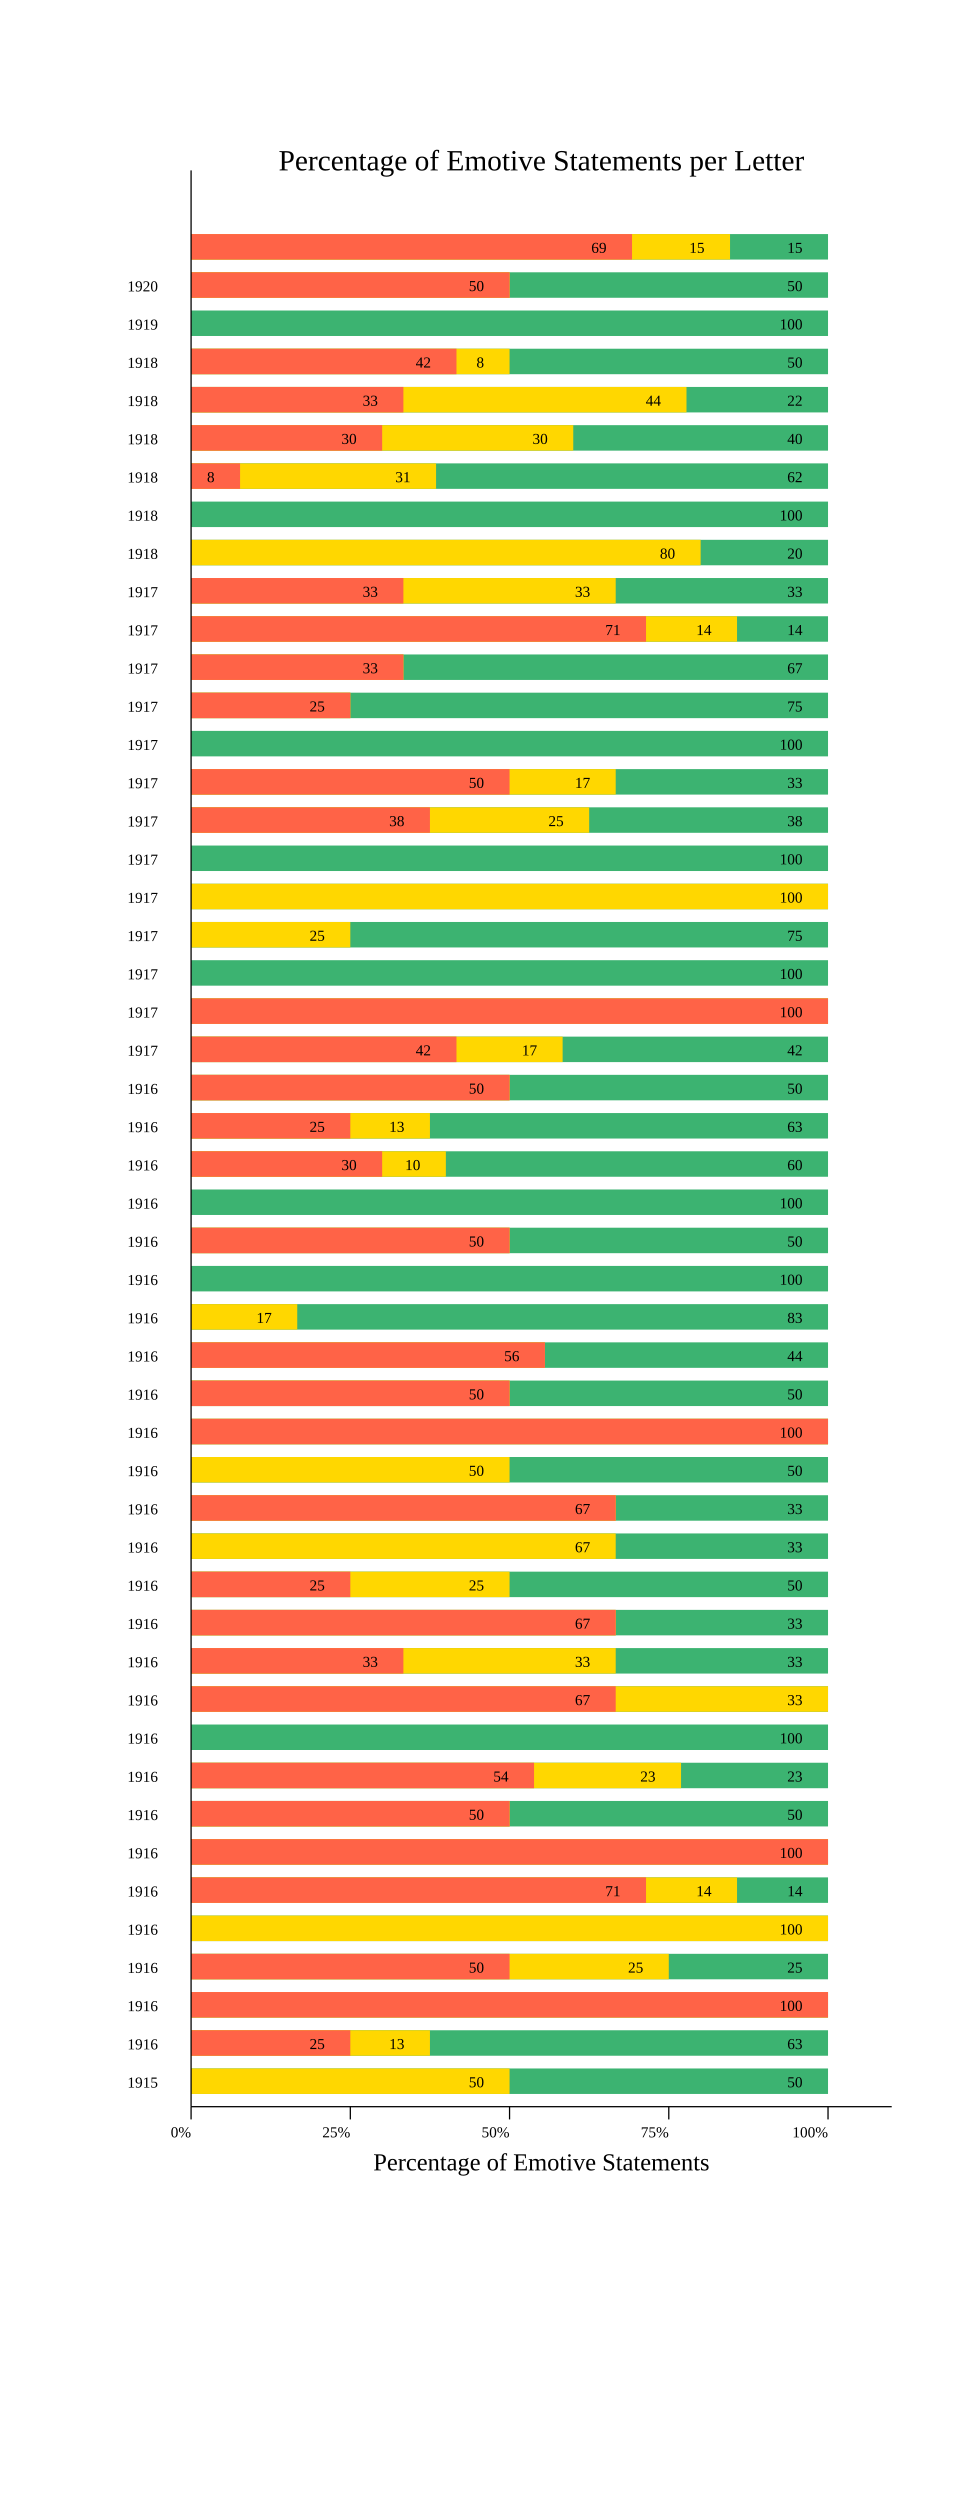
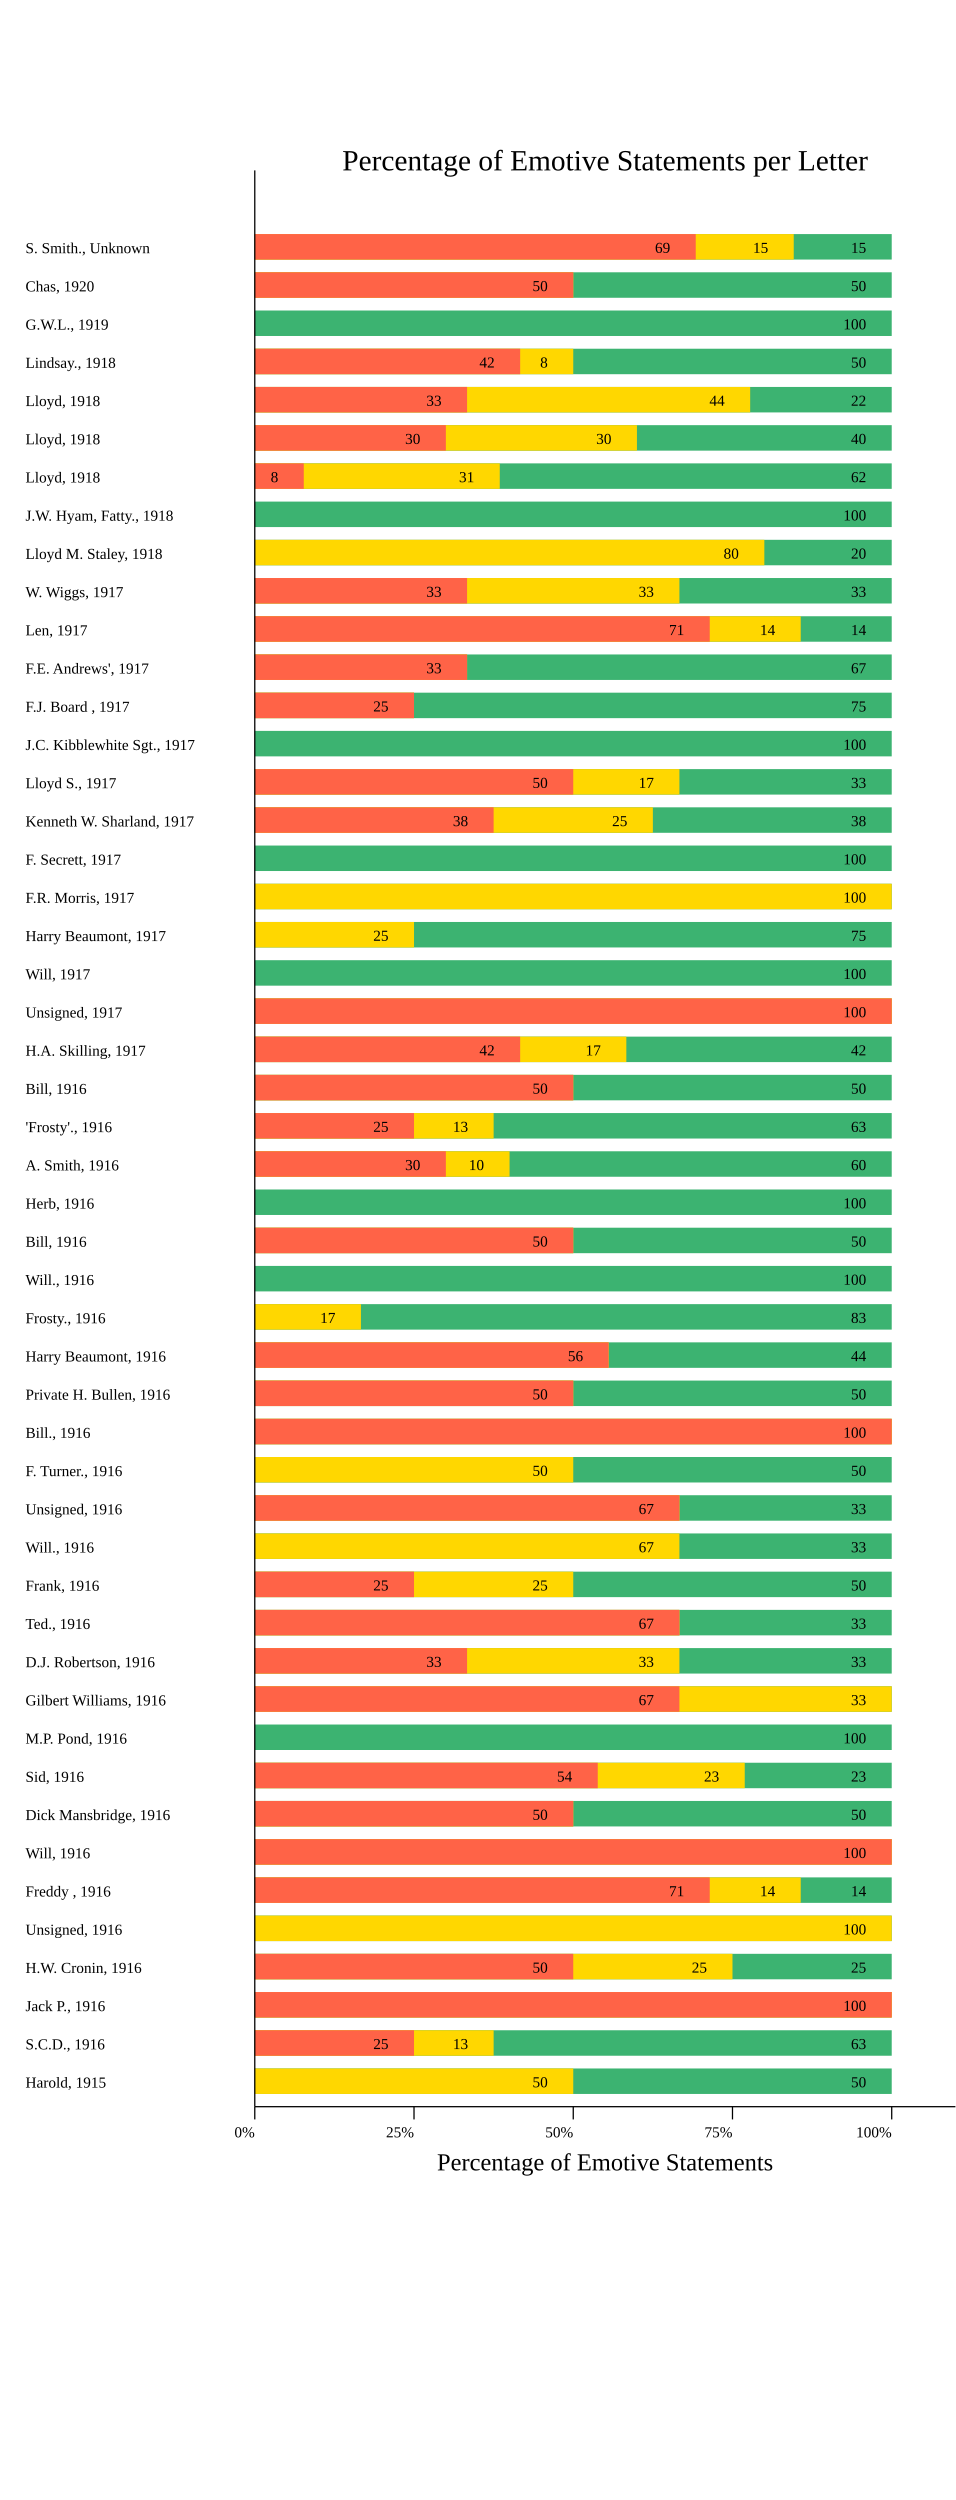
- <svg xmlns="http://www.w3.org/2000/svg" height="1570" width="600" viewBox="-150, -1620, 750, 1895">
+ <svg xmlns="http://www.w3.org/2000/svg" height="1570" width="600" viewBox="-200, -1620, 750, 1895">
  <rect x=" 0" y="-30" width="500" height="20" opacity="1" fill="#3CB371" />
  <text x="480" y="-18" text-anchor="end" dominant-baseline="middle">50</text>
  <rect x=" 0" y="-30" width="250" height="20" opacity="1" fill="#FFD700" />
  <text x="230" y="-18" text-anchor="end" dominant-baseline="middle">50</text>
  <rect x=" 0" y="-30" width="0" height="20" opacity="1" fill="#FF6347" />
-   <text x="-50" y="-15" fill="black">1915</text>
+   <text x="-180" y="-15" fill="black">Harold, 1915</text>
  <rect x=" 0" y="-60" width="500" height="20" opacity="1" fill="#3CB371" />
  <text x="480" y="-48" text-anchor="end" dominant-baseline="middle">63</text>
  <rect x=" 0" y="-60" width="187.5" height="20" opacity="1" fill="#FFD700" />
  <text x="167.5" y="-48" text-anchor="end" dominant-baseline="middle">13</text>
  <rect x=" 0" y="-60" width="125" height="20" opacity="1" fill="#FF6347" />
  <text x="105" y="-48" text-anchor="end" dominant-baseline="middle">25</text>
-   <text x="-50" y="-45" fill="black">1916</text>
+   <text x="-180" y="-45" fill="black">S.C.D., 1916</text>
  <rect x=" 0" y="-90" width="500" height="20" opacity="1" fill="#3CB371" />
  <rect x=" 0" y="-90" width="500" height="20" opacity="1" fill="#FFD700" />
  <rect x=" 0" y="-90" width="500" height="20" opacity="1" fill="#FF6347" />
  <text x="480" y="-78" text-anchor="end" dominant-baseline="middle">100</text>
-   <text x="-50" y="-75" fill="black">1916</text>
+   <text x="-180" y="-75" fill="black">Jack P., 1916</text>
  <rect x=" 0" y="-120" width="500" height="20" opacity="1" fill="#3CB371" />
  <text x="480" y="-108" text-anchor="end" dominant-baseline="middle">25</text>
  <rect x=" 0" y="-120" width="375" height="20" opacity="1" fill="#FFD700" />
  <text x="355" y="-108" text-anchor="end" dominant-baseline="middle">25</text>
  <rect x=" 0" y="-120" width="250" height="20" opacity="1" fill="#FF6347" />
  <text x="230" y="-108" text-anchor="end" dominant-baseline="middle">50</text>
-   <text x="-50" y="-105" fill="black">1916</text>
+   <text x="-180" y="-105" fill="black">H.W. Cronin, 1916</text>
  <rect x=" 0" y="-150" width="500" height="20" opacity="1" fill="#3CB371" />
  <rect x=" 0" y="-150" width="500" height="20" opacity="1" fill="#FFD700" />
  <text x="480" y="-138" text-anchor="end" dominant-baseline="middle">100</text>
  <rect x=" 0" y="-150" width="0" height="20" opacity="1" fill="#FF6347" />
-   <text x="-50" y="-135" fill="black">1916</text>
+   <text x="-180" y="-135" fill="black">Unsigned, 1916</text>
  <rect x=" 0" y="-180" width="500" height="20" opacity="1" fill="#3CB371" />
  <text x="480" y="-168" text-anchor="end" dominant-baseline="middle">14</text>
  <rect x=" 0" y="-180" width="428.571" height="20" opacity="1" fill="#FFD700" />
  <text x="408.571" y="-168" text-anchor="end" dominant-baseline="middle">14</text>
  <rect x=" 0" y="-180" width="357.143" height="20" opacity="1" fill="#FF6347" />
  <text x="337.143" y="-168" text-anchor="end" dominant-baseline="middle">71</text>
-   <text x="-50" y="-165" fill="black">1916</text>
+   <text x="-180" y="-165" fill="black">Freddy , 1916</text>
  <rect x=" 0" y="-210" width="500" height="20" opacity="1" fill="#3CB371" />
  <rect x=" 0" y="-210" width="500" height="20" opacity="1" fill="#FFD700" />
  <rect x=" 0" y="-210" width="500" height="20" opacity="1" fill="#FF6347" />
  <text x="480" y="-198" text-anchor="end" dominant-baseline="middle">100</text>
-   <text x="-50" y="-195" fill="black">1916</text>
+   <text x="-180" y="-195" fill="black">Will, 1916</text>
  <rect x=" 0" y="-240" width="500" height="20" opacity="1" fill="#3CB371" />
  <text x="480" y="-228" text-anchor="end" dominant-baseline="middle">50</text>
  <rect x=" 0" y="-240" width="250" height="20" opacity="1" fill="#FFD700" />
  <rect x=" 0" y="-240" width="250" height="20" opacity="1" fill="#FF6347" />
  <text x="230" y="-228" text-anchor="end" dominant-baseline="middle">50</text>
-   <text x="-50" y="-225" fill="black">1916</text>
+   <text x="-180" y="-225" fill="black">Dick Mansbridge, 1916</text>
  <rect x=" 0" y="-270" width="500" height="20" opacity="1" fill="#3CB371" />
  <text x="480" y="-258" text-anchor="end" dominant-baseline="middle">23</text>
  <rect x=" 0" y="-270" width="384.615" height="20" opacity="1" fill="#FFD700" />
  <text x="364.615" y="-258" text-anchor="end" dominant-baseline="middle">23</text>
  <rect x=" 0" y="-270" width="269.231" height="20" opacity="1" fill="#FF6347" />
  <text x="249.231" y="-258" text-anchor="end" dominant-baseline="middle">54</text>
-   <text x="-50" y="-255" fill="black">1916</text>
+   <text x="-180" y="-255" fill="black">Sid, 1916</text>
  <rect x=" 0" y="-300" width="500" height="20" opacity="1" fill="#3CB371" />
  <text x="480" y="-288" text-anchor="end" dominant-baseline="middle">100</text>
  <rect x=" 0" y="-300" width="0" height="20" opacity="1" fill="#FFD700" />
  <rect x=" 0" y="-300" width="0" height="20" opacity="1" fill="#FF6347" />
-   <text x="-50" y="-285" fill="black">1916</text>
+   <text x="-180" y="-285" fill="black">M.P. Pond, 1916</text>
  <rect x=" 0" y="-330" width="500" height="20" opacity="1" fill="#3CB371" />
  <rect x=" 0" y="-330" width="500" height="20" opacity="1" fill="#FFD700" />
  <text x="480" y="-318" text-anchor="end" dominant-baseline="middle">33</text>
  <rect x=" 0" y="-330" width="333.333" height="20" opacity="1" fill="#FF6347" />
  <text x="313.333" y="-318" text-anchor="end" dominant-baseline="middle">67</text>
-   <text x="-50" y="-315" fill="black">1916</text>
+   <text x="-180" y="-315" fill="black">Gilbert Williams, 1916</text>
  <rect x=" 0" y="-360" width="500" height="20" opacity="1" fill="#3CB371" />
  <text x="480" y="-348" text-anchor="end" dominant-baseline="middle">33</text>
  <rect x=" 0" y="-360" width="333.333" height="20" opacity="1" fill="#FFD700" />
  <text x="313.333" y="-348" text-anchor="end" dominant-baseline="middle">33</text>
  <rect x=" 0" y="-360" width="166.667" height="20" opacity="1" fill="#FF6347" />
  <text x="146.667" y="-348" text-anchor="end" dominant-baseline="middle">33</text>
-   <text x="-50" y="-345" fill="black">1916</text>
+   <text x="-180" y="-345" fill="black">D.J. Robertson, 1916</text>
  <rect x=" 0" y="-390" width="500" height="20" opacity="1" fill="#3CB371" />
  <text x="480" y="-378" text-anchor="end" dominant-baseline="middle">33</text>
  <rect x=" 0" y="-390" width="333.333" height="20" opacity="1" fill="#FFD700" />
  <rect x=" 0" y="-390" width="333.333" height="20" opacity="1" fill="#FF6347" />
  <text x="313.333" y="-378" text-anchor="end" dominant-baseline="middle">67</text>
-   <text x="-50" y="-375" fill="black">1916</text>
+   <text x="-180" y="-375" fill="black"> Ted., 1916</text>
  <rect x=" 0" y="-420" width="500" height="20" opacity="1" fill="#3CB371" />
  <text x="480" y="-408" text-anchor="end" dominant-baseline="middle">50</text>
  <rect x=" 0" y="-420" width="250" height="20" opacity="1" fill="#FFD700" />
  <text x="230" y="-408" text-anchor="end" dominant-baseline="middle">25</text>
  <rect x=" 0" y="-420" width="125" height="20" opacity="1" fill="#FF6347" />
  <text x="105" y="-408" text-anchor="end" dominant-baseline="middle">25</text>
-   <text x="-50" y="-405" fill="black">1916</text>
+   <text x="-180" y="-405" fill="black"> Frank, 1916</text>
  <rect x=" 0" y="-450" width="500" height="20" opacity="1" fill="#3CB371" />
  <text x="480" y="-438" text-anchor="end" dominant-baseline="middle">33</text>
  <rect x=" 0" y="-450" width="333.333" height="20" opacity="1" fill="#FFD700" />
  <text x="313.333" y="-438" text-anchor="end" dominant-baseline="middle">67</text>
  <rect x=" 0" y="-450" width="0" height="20" opacity="1" fill="#FF6347" />
-   <text x="-50" y="-435" fill="black">1916</text>
+   <text x="-180" y="-435" fill="black">Will., 1916</text>
  <rect x=" 0" y="-480" width="500" height="20" opacity="1" fill="#3CB371" />
  <text x="480" y="-468" text-anchor="end" dominant-baseline="middle">33</text>
  <rect x=" 0" y="-480" width="333.333" height="20" opacity="1" fill="#FFD700" />
  <rect x=" 0" y="-480" width="333.333" height="20" opacity="1" fill="#FF6347" />
  <text x="313.333" y="-468" text-anchor="end" dominant-baseline="middle">67</text>
-   <text x="-50" y="-465" fill="black">1916</text>
+   <text x="-180" y="-465" fill="black">Unsigned, 1916</text>
  <rect x=" 0" y="-510" width="500" height="20" opacity="1" fill="#3CB371" />
  <text x="480" y="-498" text-anchor="end" dominant-baseline="middle">50</text>
  <rect x=" 0" y="-510" width="250" height="20" opacity="1" fill="#FFD700" />
  <text x="230" y="-498" text-anchor="end" dominant-baseline="middle">50</text>
  <rect x=" 0" y="-510" width="0" height="20" opacity="1" fill="#FF6347" />
-   <text x="-50" y="-495" fill="black">1916</text>
+   <text x="-180" y="-495" fill="black">F. Turner., 1916</text>
  <rect x=" 0" y="-540" width="500" height="20" opacity="1" fill="#3CB371" />
  <rect x=" 0" y="-540" width="500" height="20" opacity="1" fill="#FFD700" />
  <rect x=" 0" y="-540" width="500" height="20" opacity="1" fill="#FF6347" />
  <text x="480" y="-528" text-anchor="end" dominant-baseline="middle">100</text>
-   <text x="-50" y="-525" fill="black">1916</text>
+   <text x="-180" y="-525" fill="black">Bill., 1916</text>
  <rect x=" 0" y="-570" width="500" height="20" opacity="1" fill="#3CB371" />
  <text x="480" y="-558" text-anchor="end" dominant-baseline="middle">50</text>
  <rect x=" 0" y="-570" width="250" height="20" opacity="1" fill="#FFD700" />
  <rect x=" 0" y="-570" width="250" height="20" opacity="1" fill="#FF6347" />
  <text x="230" y="-558" text-anchor="end" dominant-baseline="middle">50</text>
-   <text x="-50" y="-555" fill="black">1916</text>
+   <text x="-180" y="-555" fill="black">Private H. Bullen, 1916</text>
  <rect x=" 0" y="-600" width="500" height="20" opacity="1" fill="#3CB371" />
  <text x="480" y="-588" text-anchor="end" dominant-baseline="middle">44</text>
  <rect x=" 0" y="-600" width="277.778" height="20" opacity="1" fill="#FFD700" />
  <rect x=" 0" y="-600" width="277.778" height="20" opacity="1" fill="#FF6347" />
  <text x="257.778" y="-588" text-anchor="end" dominant-baseline="middle">56</text>
-   <text x="-50" y="-585" fill="black">1916</text>
+   <text x="-180" y="-585" fill="black">Harry Beaumont, 1916</text>
  <rect x=" 0" y="-630" width="500" height="20" opacity="1" fill="#3CB371" />
  <text x="480" y="-618" text-anchor="end" dominant-baseline="middle">83</text>
  <rect x=" 0" y="-630" width="83.333" height="20" opacity="1" fill="#FFD700" />
  <text x="63.333" y="-618" text-anchor="end" dominant-baseline="middle">17</text>
  <rect x=" 0" y="-630" width="0" height="20" opacity="1" fill="#FF6347" />
-   <text x="-50" y="-615" fill="black">1916</text>
+   <text x="-180" y="-615" fill="black">Frosty., 1916</text>
  <rect x=" 0" y="-660" width="500" height="20" opacity="1" fill="#3CB371" />
  <text x="480" y="-648" text-anchor="end" dominant-baseline="middle">100</text>
  <rect x=" 0" y="-660" width="0" height="20" opacity="1" fill="#FFD700" />
  <rect x=" 0" y="-660" width="0" height="20" opacity="1" fill="#FF6347" />
-   <text x="-50" y="-645" fill="black">1916</text>
+   <text x="-180" y="-645" fill="black">Will., 1916</text>
  <rect x=" 0" y="-690" width="500" height="20" opacity="1" fill="#3CB371" />
  <text x="480" y="-678" text-anchor="end" dominant-baseline="middle">50</text>
  <rect x=" 0" y="-690" width="250" height="20" opacity="1" fill="#FFD700" />
  <rect x=" 0" y="-690" width="250" height="20" opacity="1" fill="#FF6347" />
  <text x="230" y="-678" text-anchor="end" dominant-baseline="middle">50</text>
-   <text x="-50" y="-675" fill="black">1916</text>
+   <text x="-180" y="-675" fill="black">Bill, 1916</text>
  <rect x=" 0" y="-720" width="500" height="20" opacity="1" fill="#3CB371" />
  <text x="480" y="-708" text-anchor="end" dominant-baseline="middle">100</text>
  <rect x=" 0" y="-720" width="0" height="20" opacity="1" fill="#FFD700" />
  <rect x=" 0" y="-720" width="0" height="20" opacity="1" fill="#FF6347" />
-   <text x="-50" y="-705" fill="black">1916</text>
+   <text x="-180" y="-705" fill="black">Herb, 1916</text>
  <rect x=" 0" y="-750" width="500" height="20" opacity="1" fill="#3CB371" />
  <text x="480" y="-738" text-anchor="end" dominant-baseline="middle">60</text>
  <rect x=" 0" y="-750" width="200" height="20" opacity="1" fill="#FFD700" />
  <text x="180" y="-738" text-anchor="end" dominant-baseline="middle">10</text>
  <rect x=" 0" y="-750" width="150" height="20" opacity="1" fill="#FF6347" />
  <text x="130" y="-738" text-anchor="end" dominant-baseline="middle">30</text>
-   <text x="-50" y="-735" fill="black">1916</text>
+   <text x="-180" y="-735" fill="black">A. Smith, 1916</text>
  <rect x=" 0" y="-780" width="500" height="20" opacity="1" fill="#3CB371" />
  <text x="480" y="-768" text-anchor="end" dominant-baseline="middle">63</text>
  <rect x=" 0" y="-780" width="187.5" height="20" opacity="1" fill="#FFD700" />
  <text x="167.5" y="-768" text-anchor="end" dominant-baseline="middle">13</text>
  <rect x=" 0" y="-780" width="125" height="20" opacity="1" fill="#FF6347" />
  <text x="105" y="-768" text-anchor="end" dominant-baseline="middle">25</text>
-   <text x="-50" y="-765" fill="black">1916</text>
+   <text x="-180" y="-765" fill="black">'Frosty'., 1916</text>
  <rect x=" 0" y="-810" width="500" height="20" opacity="1" fill="#3CB371" />
  <text x="480" y="-798" text-anchor="end" dominant-baseline="middle">50</text>
  <rect x=" 0" y="-810" width="250" height="20" opacity="1" fill="#FFD700" />
  <rect x=" 0" y="-810" width="250" height="20" opacity="1" fill="#FF6347" />
  <text x="230" y="-798" text-anchor="end" dominant-baseline="middle">50</text>
-   <text x="-50" y="-795" fill="black">1916</text>
+   <text x="-180" y="-795" fill="black">Bill, 1916</text>
  <rect x=" 0" y="-840" width="500" height="20" opacity="1" fill="#3CB371" />
  <text x="480" y="-828" text-anchor="end" dominant-baseline="middle">42</text>
  <rect x=" 0" y="-840" width="291.667" height="20" opacity="1" fill="#FFD700" />
  <text x="271.667" y="-828" text-anchor="end" dominant-baseline="middle">17</text>
  <rect x=" 0" y="-840" width="208.333" height="20" opacity="1" fill="#FF6347" />
  <text x="188.333" y="-828" text-anchor="end" dominant-baseline="middle">42</text>
-   <text x="-50" y="-825" fill="black">1917</text>
+   <text x="-180" y="-825" fill="black"> H.A. Skilling, 1917</text>
  <rect x=" 0" y="-870" width="500" height="20" opacity="1" fill="#3CB371" />
  <rect x=" 0" y="-870" width="500" height="20" opacity="1" fill="#FFD700" />
  <rect x=" 0" y="-870" width="500" height="20" opacity="1" fill="#FF6347" />
  <text x="480" y="-858" text-anchor="end" dominant-baseline="middle">100</text>
-   <text x="-50" y="-855" fill="black">1917</text>
+   <text x="-180" y="-855" fill="black">Unsigned, 1917</text>
  <rect x=" 0" y="-900" width="500" height="20" opacity="1" fill="#3CB371" />
  <text x="480" y="-888" text-anchor="end" dominant-baseline="middle">100</text>
  <rect x=" 0" y="-900" width="0" height="20" opacity="1" fill="#FFD700" />
  <rect x=" 0" y="-900" width="0" height="20" opacity="1" fill="#FF6347" />
-   <text x="-50" y="-885" fill="black">1917</text>
+   <text x="-180" y="-885" fill="black">Will, 1917</text>
  <rect x=" 0" y="-930" width="500" height="20" opacity="1" fill="#3CB371" />
  <text x="480" y="-918" text-anchor="end" dominant-baseline="middle">75</text>
  <rect x=" 0" y="-930" width="125" height="20" opacity="1" fill="#FFD700" />
  <text x="105" y="-918" text-anchor="end" dominant-baseline="middle">25</text>
  <rect x=" 0" y="-930" width="0" height="20" opacity="1" fill="#FF6347" />
-   <text x="-50" y="-915" fill="black">1917</text>
+   <text x="-180" y="-915" fill="black">Harry Beaumont, 1917</text>
  <rect x=" 0" y="-960" width="500" height="20" opacity="1" fill="#3CB371" />
  <rect x=" 0" y="-960" width="500" height="20" opacity="1" fill="#FFD700" />
  <text x="480" y="-948" text-anchor="end" dominant-baseline="middle">100</text>
  <rect x=" 0" y="-960" width="0" height="20" opacity="1" fill="#FF6347" />
-   <text x="-50" y="-945" fill="black">1917</text>
+   <text x="-180" y="-945" fill="black">F.R. Morris, 1917</text>
  <rect x=" 0" y="-990" width="500" height="20" opacity="1" fill="#3CB371" />
  <text x="480" y="-978" text-anchor="end" dominant-baseline="middle">100</text>
  <rect x=" 0" y="-990" width="0" height="20" opacity="1" fill="#FFD700" />
  <rect x=" 0" y="-990" width="0" height="20" opacity="1" fill="#FF6347" />
-   <text x="-50" y="-975" fill="black">1917</text>
+   <text x="-180" y="-975" fill="black">F. Secrett, 1917</text>
  <rect x=" 0" y="-1020" width="500" height="20" opacity="1" fill="#3CB371" />
  <text x="480" y="-1008" text-anchor="end" dominant-baseline="middle">38</text>
  <rect x=" 0" y="-1020" width="312.5" height="20" opacity="1" fill="#FFD700" />
  <text x="292.5" y="-1008" text-anchor="end" dominant-baseline="middle">25</text>
  <rect x=" 0" y="-1020" width="187.5" height="20" opacity="1" fill="#FF6347" />
  <text x="167.5" y="-1008" text-anchor="end" dominant-baseline="middle">38</text>
-   <text x="-50" y="-1005" fill="black">1917</text>
+   <text x="-180" y="-1005" fill="black">Kenneth W. Sharland, 1917</text>
  <rect x=" 0" y="-1050" width="500" height="20" opacity="1" fill="#3CB371" />
  <text x="480" y="-1038" text-anchor="end" dominant-baseline="middle">33</text>
  <rect x=" 0" y="-1050" width="333.333" height="20" opacity="1" fill="#FFD700" />
  <text x="313.333" y="-1038" text-anchor="end" dominant-baseline="middle">17</text>
  <rect x=" 0" y="-1050" width="250" height="20" opacity="1" fill="#FF6347" />
  <text x="230" y="-1038" text-anchor="end" dominant-baseline="middle">50</text>
-   <text x="-50" y="-1035" fill="black">1917</text>
+   <text x="-180" y="-1035" fill="black">Lloyd S., 1917</text>
  <rect x=" 0" y="-1080" width="500" height="20" opacity="1" fill="#3CB371" />
  <text x="480" y="-1068" text-anchor="end" dominant-baseline="middle">100</text>
  <rect x=" 0" y="-1080" width="0" height="20" opacity="1" fill="#FFD700" />
  <rect x=" 0" y="-1080" width="0" height="20" opacity="1" fill="#FF6347" />
-   <text x="-50" y="-1065" fill="black">1917</text>
+   <text x="-180" y="-1065" fill="black">J.C. Kibblewhite Sgt., 1917</text>
  <rect x=" 0" y="-1110" width="500" height="20" opacity="1" fill="#3CB371" />
  <text x="480" y="-1098" text-anchor="end" dominant-baseline="middle">75</text>
  <rect x=" 0" y="-1110" width="125" height="20" opacity="1" fill="#FFD700" />
  <rect x=" 0" y="-1110" width="125" height="20" opacity="1" fill="#FF6347" />
  <text x="105" y="-1098" text-anchor="end" dominant-baseline="middle">25</text>
-   <text x="-50" y="-1095" fill="black">1917</text>
+   <text x="-180" y="-1095" fill="black"> F.J. Board , 1917</text>
  <rect x=" 0" y="-1140" width="500" height="20" opacity="1" fill="#3CB371" />
  <text x="480" y="-1128" text-anchor="end" dominant-baseline="middle">67</text>
  <rect x=" 0" y="-1140" width="166.667" height="20" opacity="1" fill="#FFD700" />
  <rect x=" 0" y="-1140" width="166.667" height="20" opacity="1" fill="#FF6347" />
  <text x="146.667" y="-1128" text-anchor="end" dominant-baseline="middle">33</text>
-   <text x="-50" y="-1125" fill="black">1917</text>
+   <text x="-180" y="-1125" fill="black">F.E. Andrews', 1917</text>
  <rect x=" 0" y="-1170" width="500" height="20" opacity="1" fill="#3CB371" />
  <text x="480" y="-1158" text-anchor="end" dominant-baseline="middle">14</text>
  <rect x=" 0" y="-1170" width="428.571" height="20" opacity="1" fill="#FFD700" />
  <text x="408.571" y="-1158" text-anchor="end" dominant-baseline="middle">14</text>
  <rect x=" 0" y="-1170" width="357.143" height="20" opacity="1" fill="#FF6347" />
  <text x="337.143" y="-1158" text-anchor="end" dominant-baseline="middle">71</text>
-   <text x="-50" y="-1155" fill="black">1917</text>
+   <text x="-180" y="-1155" fill="black">Len, 1917</text>
  <rect x=" 0" y="-1200" width="500" height="20" opacity="1" fill="#3CB371" />
  <text x="480" y="-1188" text-anchor="end" dominant-baseline="middle">33</text>
  <rect x=" 0" y="-1200" width="333.333" height="20" opacity="1" fill="#FFD700" />
  <text x="313.333" y="-1188" text-anchor="end" dominant-baseline="middle">33</text>
  <rect x=" 0" y="-1200" width="166.667" height="20" opacity="1" fill="#FF6347" />
  <text x="146.667" y="-1188" text-anchor="end" dominant-baseline="middle">33</text>
-   <text x="-50" y="-1185" fill="black">1917</text>
+   <text x="-180" y="-1185" fill="black">W. Wiggs, 1917</text>
  <rect x=" 0" y="-1230" width="500" height="20" opacity="1" fill="#3CB371" />
  <text x="480" y="-1218" text-anchor="end" dominant-baseline="middle">20</text>
  <rect x=" 0" y="-1230" width="400" height="20" opacity="1" fill="#FFD700" />
  <text x="380" y="-1218" text-anchor="end" dominant-baseline="middle">80</text>
  <rect x=" 0" y="-1230" width="0" height="20" opacity="1" fill="#FF6347" />
-   <text x="-50" y="-1215" fill="black">1918</text>
+   <text x="-180" y="-1215" fill="black">Lloyd M. Staley, 1918</text>
  <rect x=" 0" y="-1260" width="500" height="20" opacity="1" fill="#3CB371" />
  <text x="480" y="-1248" text-anchor="end" dominant-baseline="middle">100</text>
  <rect x=" 0" y="-1260" width="0" height="20" opacity="1" fill="#FFD700" />
  <rect x=" 0" y="-1260" width="0" height="20" opacity="1" fill="#FF6347" />
-   <text x="-50" y="-1245" fill="black">1918</text>
+   <text x="-180" y="-1245" fill="black">J.W. Hyam, Fatty., 1918</text>
  <rect x=" 0" y="-1290" width="500" height="20" opacity="1" fill="#3CB371" />
  <text x="480" y="-1278" text-anchor="end" dominant-baseline="middle">62</text>
  <rect x=" 0" y="-1290" width="192.308" height="20" opacity="1" fill="#FFD700" />
  <text x="172.308" y="-1278" text-anchor="end" dominant-baseline="middle">31</text>
  <rect x=" 0" y="-1290" width="38.462" height="20" opacity="1" fill="#FF6347" />
  <text x="18.462" y="-1278" text-anchor="end" dominant-baseline="middle">8</text>
-   <text x="-50" y="-1275" fill="black">1918</text>
+   <text x="-180" y="-1275" fill="black">Lloyd, 1918</text>
  <rect x=" 0" y="-1320" width="500" height="20" opacity="1" fill="#3CB371" />
  <text x="480" y="-1308" text-anchor="end" dominant-baseline="middle">40</text>
  <rect x=" 0" y="-1320" width="300" height="20" opacity="1" fill="#FFD700" />
  <text x="280" y="-1308" text-anchor="end" dominant-baseline="middle">30</text>
  <rect x=" 0" y="-1320" width="150" height="20" opacity="1" fill="#FF6347" />
  <text x="130" y="-1308" text-anchor="end" dominant-baseline="middle">30</text>
-   <text x="-50" y="-1305" fill="black">1918</text>
+   <text x="-180" y="-1305" fill="black">Lloyd, 1918</text>
  <rect x=" 0" y="-1350" width="500" height="20" opacity="1" fill="#3CB371" />
  <text x="480" y="-1338" text-anchor="end" dominant-baseline="middle">22</text>
  <rect x=" 0" y="-1350" width="388.889" height="20" opacity="1" fill="#FFD700" />
  <text x="368.889" y="-1338" text-anchor="end" dominant-baseline="middle">44</text>
  <rect x=" 0" y="-1350" width="166.667" height="20" opacity="1" fill="#FF6347" />
  <text x="146.667" y="-1338" text-anchor="end" dominant-baseline="middle">33</text>
-   <text x="-50" y="-1335" fill="black">1918</text>
+   <text x="-180" y="-1335" fill="black">Lloyd, 1918</text>
  <rect x=" 0" y="-1380" width="500" height="20" opacity="1" fill="#3CB371" />
  <text x="480" y="-1368" text-anchor="end" dominant-baseline="middle">50</text>
  <rect x=" 0" y="-1380" width="250" height="20" opacity="1" fill="#FFD700" />
  <text x="230" y="-1368" text-anchor="end" dominant-baseline="middle">8</text>
  <rect x=" 0" y="-1380" width="208.333" height="20" opacity="1" fill="#FF6347" />
  <text x="188.333" y="-1368" text-anchor="end" dominant-baseline="middle">42</text>
-   <text x="-50" y="-1365" fill="black">1918</text>
+   <text x="-180" y="-1365" fill="black">Lindsay., 1918</text>
  <rect x=" 0" y="-1410" width="500" height="20" opacity="1" fill="#3CB371" />
  <text x="480" y="-1398" text-anchor="end" dominant-baseline="middle">100</text>
  <rect x=" 0" y="-1410" width="0" height="20" opacity="1" fill="#FFD700" />
  <rect x=" 0" y="-1410" width="0" height="20" opacity="1" fill="#FF6347" />
-   <text x="-50" y="-1395" fill="black">1919</text>
+   <text x="-180" y="-1395" fill="black"> G.W.L., 1919</text>
  <rect x=" 0" y="-1440" width="500" height="20" opacity="1" fill="#3CB371" />
  <text x="480" y="-1428" text-anchor="end" dominant-baseline="middle">50</text>
  <rect x=" 0" y="-1440" width="250" height="20" opacity="1" fill="#FFD700" />
  <rect x=" 0" y="-1440" width="250" height="20" opacity="1" fill="#FF6347" />
  <text x="230" y="-1428" text-anchor="end" dominant-baseline="middle">50</text>
-   <text x="-50" y="-1425" fill="black">1920</text>
+   <text x="-180" y="-1425" fill="black"> Chas, 1920</text>
  <rect x=" 0" y="-1470" width="500" height="20" opacity="1" fill="#3CB371" />
  <text x="480" y="-1458" text-anchor="end" dominant-baseline="middle">15</text>
  <rect x=" 0" y="-1470" width="423.077" height="20" opacity="1" fill="#FFD700" />
  <text x="403.077" y="-1458" text-anchor="end" dominant-baseline="middle">15</text>
  <rect x=" 0" y="-1470" width="346.154" height="20" opacity="1" fill="#FF6347" />
  <text x="326.154" y="-1458" text-anchor="end" dominant-baseline="middle">69</text>
-   <text x="-50" y="-1455" fill="black" />
+   <text x="-180" y="-1455" fill="black">S. Smith., Unknown</text>
  <line x1="0" y1="0" x2="0" y2="-1520" stroke="black" />
  <line x1="0" y1="0" x2="550" y2="0" stroke="black" />
  <line x1="0" y1="0" x2="0" y2="10" stroke="black" />
  <text x="0" y="20" text-anchor="end" dominant-baseline="central">0%</text>
  <line x1="125" y1="0" x2="125" y2="10" stroke="black" />
  <text x="125" y="20" text-anchor="end" dominant-baseline="central">25%</text>
  <line x1="250" y1="0" x2="250" y2="10" stroke="black" />
  <text x="250" y="20" text-anchor="end" dominant-baseline="central">50%</text>
  <line x1="375" y1="0" x2="375" y2="10" stroke="black" />
  <text x="375" y="20" text-anchor="end" dominant-baseline="central">75%</text>
  <line x1="500" y1="0" x2="500" y2="10" stroke="black" />
  <text x="500" y="20" text-anchor="end" dominant-baseline="central">100%</text>
  <text x="275" y="50" text-anchor="middle" font-size="large">Percentage of Emotive Statements </text>
  <text x="275" y="-1520" text-anchor="middle" font-size="x-large">Percentage of Emotive Statements per Letter</text>
</svg>
